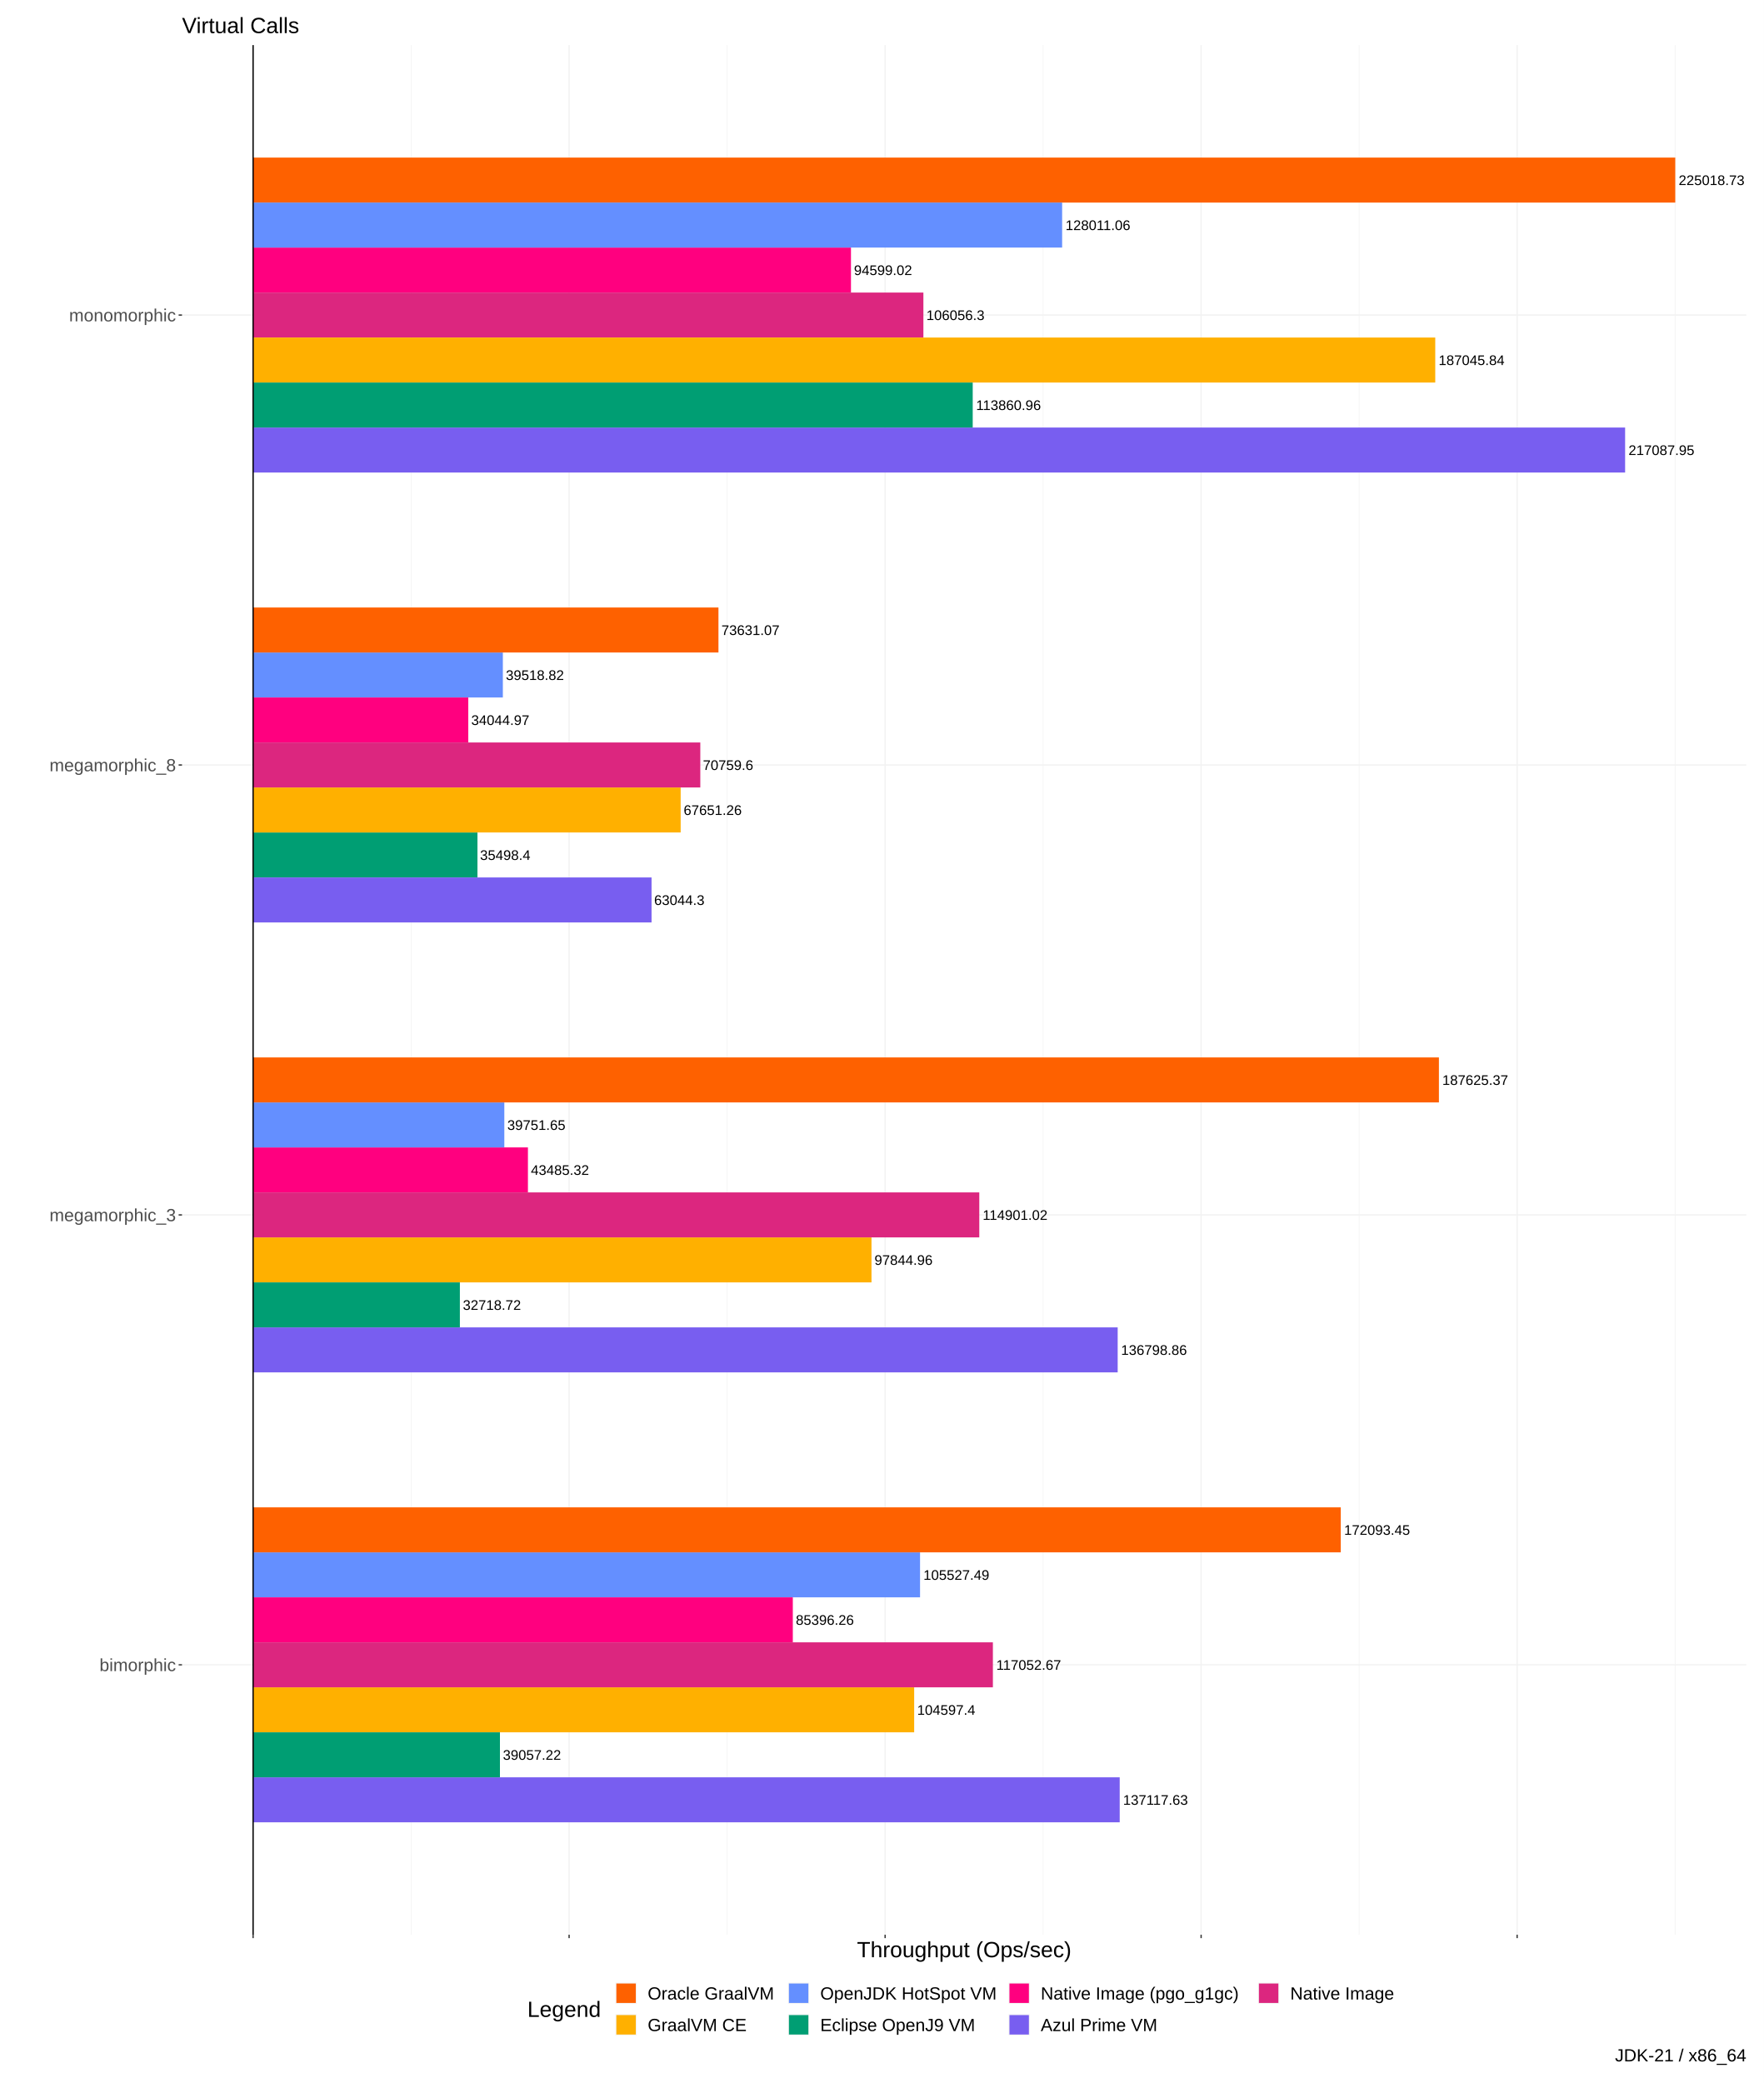
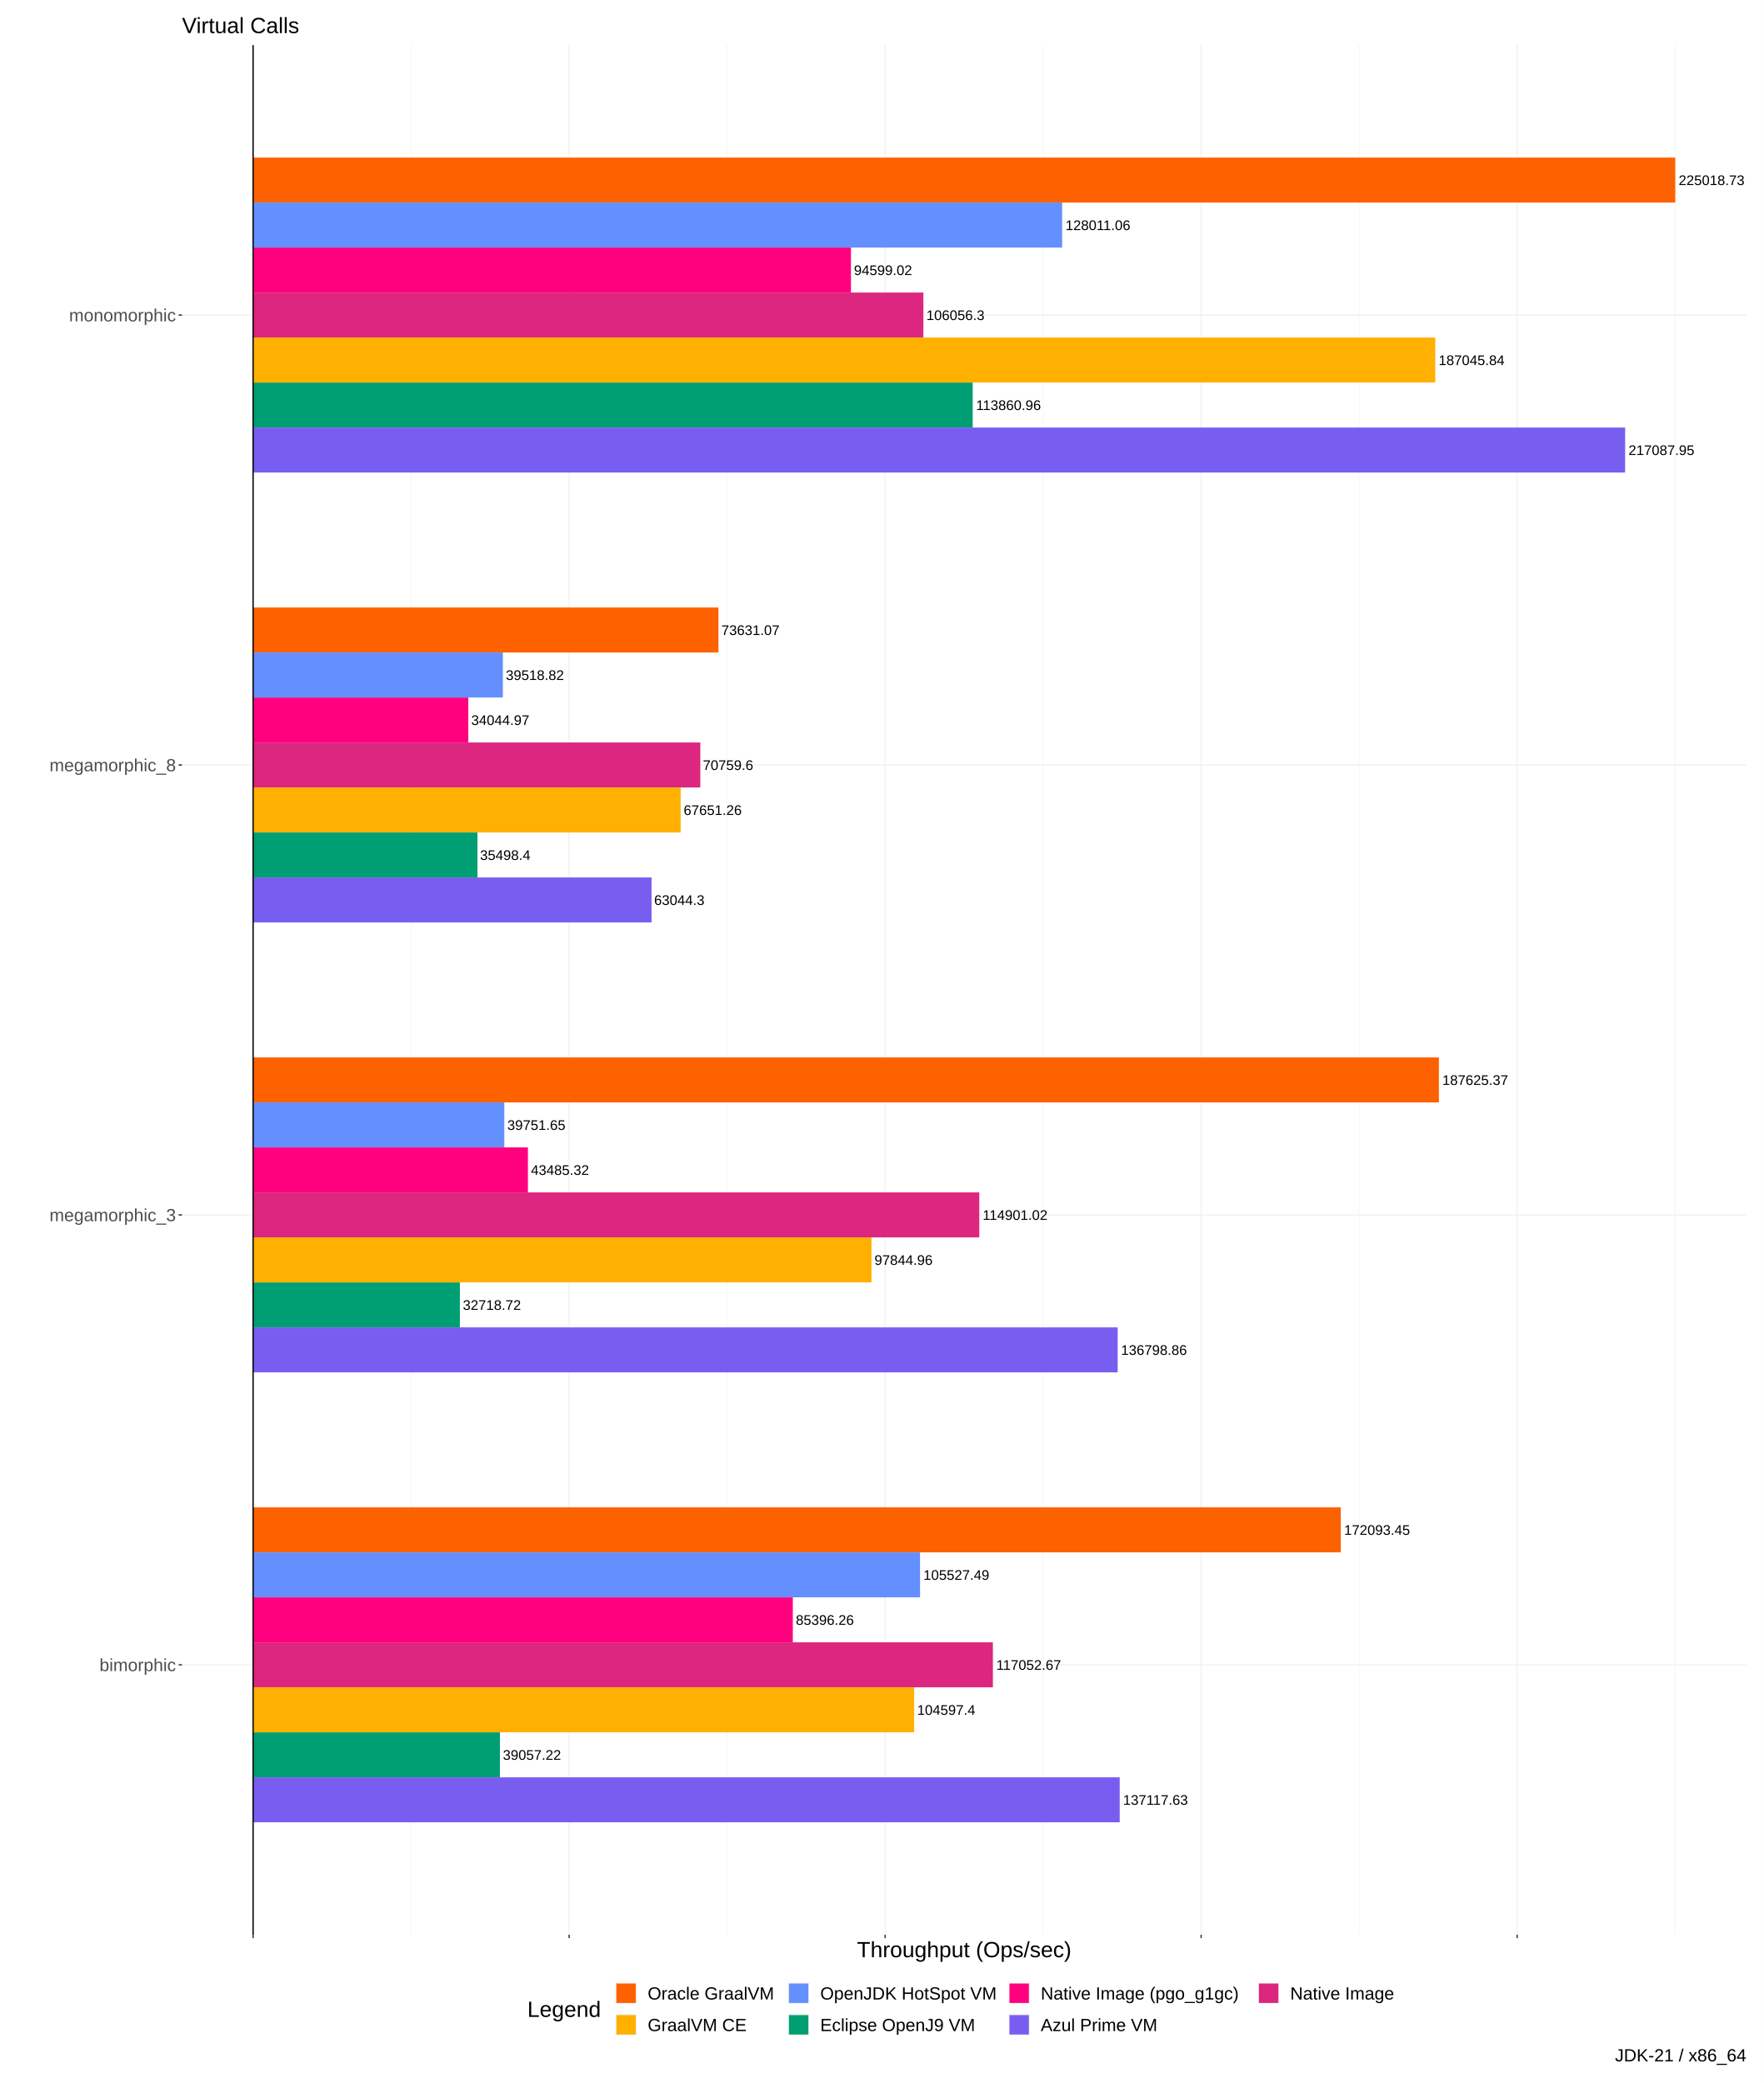
<svg xmlns="http://www.w3.org/2000/svg" class="svglite" width="1440.00pt" height="1700.79pt" viewBox="0 0 1440.00 1700.79">
  <defs>
    <style type="text/css">
    .svglite line, .svglite polyline, .svglite polygon, .svglite path, .svglite rect, .svglite circle {
      fill: none;
      stroke: #000000;
      stroke-linecap: round;
      stroke-linejoin: round;
      stroke-miterlimit: 10.00;
    }
    .svglite text {
      white-space: pre;
    }
  </style>
  </defs>
  <rect width="100%" height="100%" style="stroke: none; fill: #FFFFFF;" />
  <defs>
    <clipPath id="cpMC4wMHwxNDQwLjAwfDAuMDB8MTcwMC43OQ==">
      <rect x="0.00" y="0.00" width="1440.00" height="1700.79" />
    </clipPath>
  </defs>
  <g clip-path="url(#cpMC4wMHwxNDQwLjAwfDAuMDB8MTcwMC43OQ==)">
    <rect x="0.00" y="0.00" width="1440.00" height="1700.79" style="stroke-width: 1.07; stroke: #FFFFFF; fill: #FFFFFF;" />
    <rect x="148.59" y="36.82" width="1277.24" height="1542.94" style="stroke-width: 1.07; stroke: none;" />
    <polyline points="335.65,1579.76 335.65,36.82 " style="stroke-width: 0.53; stroke: #F2F2F2; stroke-linecap: butt;" />
    <polyline points="593.65,1579.76 593.65,36.82 " style="stroke-width: 0.53; stroke: #F2F2F2; stroke-linecap: butt;" />
    <polyline points="851.66,1579.76 851.66,36.82 " style="stroke-width: 0.53; stroke: #F2F2F2; stroke-linecap: butt;" />
    <polyline points="1109.67,1579.76 1109.67,36.82 " style="stroke-width: 0.53; stroke: #F2F2F2; stroke-linecap: butt;" />
    <polyline points="1367.67,1579.76 1367.67,36.82 " style="stroke-width: 0.53; stroke: #F2F2F2; stroke-linecap: butt;" />
    <polyline points="148.59,1359.34 1425.83,1359.34 " style="stroke-width: 1.07; stroke: #F2F2F2; stroke-linecap: butt;" />
    <polyline points="148.59,991.98 1425.83,991.98 " style="stroke-width: 1.07; stroke: #F2F2F2; stroke-linecap: butt;" />
    <polyline points="148.59,624.61 1425.83,624.61 " style="stroke-width: 1.07; stroke: #F2F2F2; stroke-linecap: butt;" />
    <polyline points="148.59,257.24 1425.83,257.24 " style="stroke-width: 1.07; stroke: #F2F2F2; stroke-linecap: butt;" />
    <polyline points="206.64,1579.76 206.64,36.82 " style="stroke-width: 1.07; stroke: #F2F2F2; stroke-linecap: butt;" />
    <polyline points="464.65,1579.76 464.65,36.82 " style="stroke-width: 1.07; stroke: #F2F2F2; stroke-linecap: butt;" />
    <polyline points="722.66,1579.76 722.66,36.82 " style="stroke-width: 1.07; stroke: #F2F2F2; stroke-linecap: butt;" />
    <polyline points="980.66,1579.76 980.66,36.82 " style="stroke-width: 1.07; stroke: #F2F2F2; stroke-linecap: butt;" />
    <polyline points="1238.67,1579.76 1238.67,36.82 " style="stroke-width: 1.07; stroke: #F2F2F2; stroke-linecap: butt;" />
+     <rect x="206.64" y="863.40" width="968.17" height="36.74" style="stroke-width: 1.07; stroke: none; stroke-linecap: butt; stroke-linejoin: miter; fill: #FE6100;" />
+     <rect x="206.64" y="1047.08" width="168.83" height="36.74" style="stroke-width: 1.07; stroke: none; stroke-linecap: butt; stroke-linejoin: miter; fill: #009E73;" />
+     <rect x="206.64" y="1340.98" width="604.01" height="36.74" style="stroke-width: 1.07; stroke: none; stroke-linecap: butt; stroke-linejoin: miter; fill: #DC267F;" />
+     <rect x="206.64" y="496.03" width="379.95" height="36.74" style="stroke-width: 1.07; stroke: none; stroke-linecap: butt; stroke-linejoin: miter; fill: #FE6100;" />
+     <rect x="206.64" y="606.24" width="365.13" height="36.74" style="stroke-width: 1.07; stroke: none; stroke-linecap: butt; stroke-linejoin: miter; fill: #DC267F;" />
    <rect x="206.64" y="1010.35" width="504.89" height="36.74" style="stroke-width: 1.07; stroke: none; stroke-linecap: butt; stroke-linejoin: miter; fill: #FFB000;" />
+     <rect x="206.64" y="642.98" width="349.09" height="36.74" style="stroke-width: 1.07; stroke: none; stroke-linecap: butt; stroke-linejoin: miter; fill: #FFB000;" />
+     <rect x="206.64" y="569.51" width="175.68" height="36.74" style="stroke-width: 1.07; stroke: none; stroke-linecap: butt; stroke-linejoin: miter; fill: #FF007F;" />
+     <rect x="206.64" y="312.35" width="587.54" height="36.74" style="stroke-width: 1.07; stroke: none; stroke-linecap: butt; stroke-linejoin: miter; fill: #009E73;" />
+     <rect x="206.64" y="1083.82" width="705.90" height="36.74" style="stroke-width: 1.07; stroke: none; stroke-linecap: butt; stroke-linejoin: miter; fill: #785EF0;" />
+     <rect x="206.64" y="1414.45" width="201.54" height="36.74" style="stroke-width: 1.07; stroke: none; stroke-linecap: butt; stroke-linejoin: miter; fill: #009E73;" />
+     <rect x="206.64" y="238.88" width="547.27" height="36.74" style="stroke-width: 1.07; stroke: none; stroke-linecap: butt; stroke-linejoin: miter; fill: #DC267F;" />
+     <rect x="206.64" y="532.77" width="203.92" height="36.74" style="stroke-width: 1.07; stroke: none; stroke-linecap: butt; stroke-linejoin: miter; fill: #648FFF;" />
+     <rect x="206.64" y="716.45" width="325.32" height="36.74" style="stroke-width: 1.07; stroke: none; stroke-linecap: butt; stroke-linejoin: miter; fill: #785EF0;" />
+     <rect x="206.64" y="128.67" width="1161.13" height="36.74" style="stroke-width: 1.07; stroke: none; stroke-linecap: butt; stroke-linejoin: miter; fill: #FE6100;" />
+     <rect x="206.64" y="1230.77" width="888.03" height="36.74" style="stroke-width: 1.07; stroke: none; stroke-linecap: butt; stroke-linejoin: miter; fill: #FE6100;" />
+     <rect x="206.64" y="349.09" width="1120.20" height="36.74" style="stroke-width: 1.07; stroke: none; stroke-linecap: butt; stroke-linejoin: miter; fill: #785EF0;" />
+     <rect x="206.64" y="1451.19" width="707.55" height="36.74" style="stroke-width: 1.07; stroke: none; stroke-linecap: butt; stroke-linejoin: miter; fill: #785EF0;" />
    <rect x="206.64" y="1267.50" width="544.54" height="36.74" style="stroke-width: 1.07; stroke: none; stroke-linecap: butt; stroke-linejoin: miter; fill: #648FFF;" />
-     <rect x="206.64" y="532.77" width="203.92" height="36.74" style="stroke-width: 1.07; stroke: none; stroke-linecap: butt; stroke-linejoin: miter; fill: #648FFF;" />
+     <rect x="206.64" y="900.14" width="205.12" height="36.74" style="stroke-width: 1.07; stroke: none; stroke-linecap: butt; stroke-linejoin: miter; fill: #648FFF;" />
+     <rect x="206.64" y="1304.24" width="440.66" height="36.74" style="stroke-width: 1.07; stroke: none; stroke-linecap: butt; stroke-linejoin: miter; fill: #FF007F;" />
+     <rect x="206.64" y="165.40" width="660.55" height="36.74" style="stroke-width: 1.07; stroke: none; stroke-linecap: butt; stroke-linejoin: miter; fill: #648FFF;" />
+     <rect x="206.64" y="973.61" width="592.91" height="36.74" style="stroke-width: 1.07; stroke: none; stroke-linecap: butt; stroke-linejoin: miter; fill: #DC267F;" />
+     <rect x="206.64" y="202.14" width="488.14" height="36.74" style="stroke-width: 1.07; stroke: none; stroke-linecap: butt; stroke-linejoin: miter; fill: #FF007F;" />
+     <rect x="206.64" y="275.61" width="965.18" height="36.74" style="stroke-width: 1.07; stroke: none; stroke-linecap: butt; stroke-linejoin: miter; fill: #FFB000;" />
+     <rect x="206.64" y="1377.71" width="539.74" height="36.74" style="stroke-width: 1.07; stroke: none; stroke-linecap: butt; stroke-linejoin: miter; fill: #FFB000;" />
    <rect x="206.64" y="936.87" width="224.39" height="36.74" style="stroke-width: 1.07; stroke: none; stroke-linecap: butt; stroke-linejoin: miter; fill: #FF007F;" />
-     <rect x="206.64" y="202.14" width="488.14" height="36.74" style="stroke-width: 1.07; stroke: none; stroke-linecap: butt; stroke-linejoin: miter; fill: #FF007F;" />
-     <rect x="206.64" y="973.61" width="592.91" height="36.74" style="stroke-width: 1.07; stroke: none; stroke-linecap: butt; stroke-linejoin: miter; fill: #DC267F;" />
-     <rect x="206.64" y="1083.82" width="705.90" height="36.74" style="stroke-width: 1.07; stroke: none; stroke-linecap: butt; stroke-linejoin: miter; fill: #785EF0;" />
-     <rect x="206.64" y="496.03" width="379.95" height="36.74" style="stroke-width: 1.07; stroke: none; stroke-linecap: butt; stroke-linejoin: miter; fill: #FE6100;" />
-     <rect x="206.64" y="349.09" width="1120.20" height="36.74" style="stroke-width: 1.07; stroke: none; stroke-linecap: butt; stroke-linejoin: miter; fill: #785EF0;" />
-     <rect x="206.64" y="238.88" width="547.27" height="36.74" style="stroke-width: 1.07; stroke: none; stroke-linecap: butt; stroke-linejoin: miter; fill: #DC267F;" />
-     <rect x="206.64" y="569.51" width="175.68" height="36.74" style="stroke-width: 1.07; stroke: none; stroke-linecap: butt; stroke-linejoin: miter; fill: #FF007F;" />
-     <rect x="206.64" y="128.67" width="1161.13" height="36.74" style="stroke-width: 1.07; stroke: none; stroke-linecap: butt; stroke-linejoin: miter; fill: #FE6100;" />
-     <rect x="206.64" y="1304.24" width="440.66" height="36.74" style="stroke-width: 1.07; stroke: none; stroke-linecap: butt; stroke-linejoin: miter; fill: #FF007F;" />
-     <rect x="206.64" y="1230.77" width="888.03" height="36.74" style="stroke-width: 1.07; stroke: none; stroke-linecap: butt; stroke-linejoin: miter; fill: #FE6100;" />
    <rect x="206.64" y="679.72" width="183.18" height="36.74" style="stroke-width: 1.07; stroke: none; stroke-linecap: butt; stroke-linejoin: miter; fill: #009E73;" />
-     <rect x="206.64" y="165.40" width="660.55" height="36.74" style="stroke-width: 1.07; stroke: none; stroke-linecap: butt; stroke-linejoin: miter; fill: #648FFF;" />
-     <rect x="206.64" y="1377.71" width="539.74" height="36.74" style="stroke-width: 1.07; stroke: none; stroke-linecap: butt; stroke-linejoin: miter; fill: #FFB000;" />
-     <rect x="206.64" y="1047.08" width="168.83" height="36.74" style="stroke-width: 1.07; stroke: none; stroke-linecap: butt; stroke-linejoin: miter; fill: #009E73;" />
-     <rect x="206.64" y="1451.19" width="707.55" height="36.74" style="stroke-width: 1.07; stroke: none; stroke-linecap: butt; stroke-linejoin: miter; fill: #785EF0;" />
-     <rect x="206.64" y="275.61" width="965.18" height="36.74" style="stroke-width: 1.07; stroke: none; stroke-linecap: butt; stroke-linejoin: miter; fill: #FFB000;" />
-     <rect x="206.64" y="1340.98" width="604.01" height="36.74" style="stroke-width: 1.07; stroke: none; stroke-linecap: butt; stroke-linejoin: miter; fill: #DC267F;" />
-     <rect x="206.64" y="312.35" width="587.54" height="36.74" style="stroke-width: 1.07; stroke: none; stroke-linecap: butt; stroke-linejoin: miter; fill: #009E73;" />
-     <rect x="206.64" y="900.14" width="205.12" height="36.74" style="stroke-width: 1.07; stroke: none; stroke-linecap: butt; stroke-linejoin: miter; fill: #648FFF;" />
-     <rect x="206.64" y="1414.45" width="201.54" height="36.74" style="stroke-width: 1.07; stroke: none; stroke-linecap: butt; stroke-linejoin: miter; fill: #009E73;" />
-     <rect x="206.64" y="642.98" width="349.09" height="36.74" style="stroke-width: 1.07; stroke: none; stroke-linecap: butt; stroke-linejoin: miter; fill: #FFB000;" />
-     <rect x="206.64" y="863.40" width="968.17" height="36.74" style="stroke-width: 1.07; stroke: none; stroke-linecap: butt; stroke-linejoin: miter; fill: #FE6100;" />
-     <rect x="206.64" y="716.45" width="325.32" height="36.74" style="stroke-width: 1.07; stroke: none; stroke-linecap: butt; stroke-linejoin: miter; fill: #785EF0;" />
-     <rect x="206.64" y="606.24" width="365.13" height="36.74" style="stroke-width: 1.07; stroke: none; stroke-linecap: butt; stroke-linejoin: miter; fill: #DC267F;" />
+     <text x="1177.57" y="885.83" style="font-size: 11.38px; font-family: &quot;Liberation Sans&quot;;" textLength="55.12px" lengthAdjust="spacingAndGlyphs">187625.37</text>
+     <text x="377.91" y="1069.52" style="font-size: 11.38px; font-family: &quot;Liberation Sans&quot;;" textLength="48.61px" lengthAdjust="spacingAndGlyphs">32718.72</text>
+     <text x="813.41" y="1363.41" style="font-size: 11.38px; font-family: &quot;Liberation Sans&quot;;" textLength="55.12px" lengthAdjust="spacingAndGlyphs">117052.67</text>
+     <text x="589.02" y="518.47" style="font-size: 11.38px; font-family: &quot;Liberation Sans&quot;;" textLength="48.61px" lengthAdjust="spacingAndGlyphs">73631.07</text>
+     <text x="573.88" y="628.68" style="font-size: 11.38px; font-family: &quot;Liberation Sans&quot;;" textLength="42.10px" lengthAdjust="spacingAndGlyphs">70759.6</text>
    <text x="713.97" y="1032.78" style="font-size: 11.38px; font-family: &quot;Liberation Sans&quot;;" textLength="48.61px" lengthAdjust="spacingAndGlyphs">97844.96</text>
+     <text x="558.16" y="665.41" style="font-size: 11.38px; font-family: &quot;Liberation Sans&quot;;" textLength="48.61px" lengthAdjust="spacingAndGlyphs">67651.26</text>
+     <text x="384.75" y="591.94" style="font-size: 11.38px; font-family: &quot;Liberation Sans&quot;;" textLength="48.61px" lengthAdjust="spacingAndGlyphs">34044.97</text>
+     <text x="796.94" y="334.78" style="font-size: 11.38px; font-family: &quot;Liberation Sans&quot;;" textLength="55.12px" lengthAdjust="spacingAndGlyphs">113860.96</text>
+     <text x="915.30" y="1106.25" style="font-size: 11.38px; font-family: &quot;Liberation Sans&quot;;" textLength="55.12px" lengthAdjust="spacingAndGlyphs">136798.86</text>
+     <text x="410.61" y="1436.88" style="font-size: 11.38px; font-family: &quot;Liberation Sans&quot;;" textLength="48.61px" lengthAdjust="spacingAndGlyphs">39057.22</text>
+     <text x="756.34" y="261.31" style="font-size: 11.38px; font-family: &quot;Liberation Sans&quot;;" textLength="48.61px" lengthAdjust="spacingAndGlyphs">106056.3</text>
+     <text x="413.00" y="555.20" style="font-size: 11.38px; font-family: &quot;Liberation Sans&quot;;" textLength="48.61px" lengthAdjust="spacingAndGlyphs">39518.82</text>
+     <text x="534.06" y="738.89" style="font-size: 11.38px; font-family: &quot;Liberation Sans&quot;;" textLength="42.10px" lengthAdjust="spacingAndGlyphs">63044.3</text>
+     <text x="1370.53" y="151.10" style="font-size: 11.38px; font-family: &quot;Liberation Sans&quot;;" textLength="55.12px" lengthAdjust="spacingAndGlyphs">225018.73</text>
+     <text x="1097.42" y="1253.20" style="font-size: 11.38px; font-family: &quot;Liberation Sans&quot;;" textLength="55.12px" lengthAdjust="spacingAndGlyphs">172093.45</text>
+     <text x="1329.60" y="371.52" style="font-size: 11.38px; font-family: &quot;Liberation Sans&quot;;" textLength="55.12px" lengthAdjust="spacingAndGlyphs">217087.95</text>
+     <text x="916.94" y="1473.62" style="font-size: 11.38px; font-family: &quot;Liberation Sans&quot;;" textLength="55.12px" lengthAdjust="spacingAndGlyphs">137117.63</text>
    <text x="753.93" y="1289.94" style="font-size: 11.38px; font-family: &quot;Liberation Sans&quot;;" textLength="55.12px" lengthAdjust="spacingAndGlyphs">105527.49</text>
-     <text x="413.00" y="555.20" style="font-size: 11.38px; font-family: &quot;Liberation Sans&quot;;" textLength="48.61px" lengthAdjust="spacingAndGlyphs">39518.82</text>
+     <text x="414.20" y="922.57" style="font-size: 11.38px; font-family: &quot;Liberation Sans&quot;;" textLength="48.61px" lengthAdjust="spacingAndGlyphs">39751.65</text>
+     <text x="649.73" y="1326.67" style="font-size: 11.38px; font-family: &quot;Liberation Sans&quot;;" textLength="48.61px" lengthAdjust="spacingAndGlyphs">85396.26</text>
+     <text x="869.95" y="187.84" style="font-size: 11.38px; font-family: &quot;Liberation Sans&quot;;" textLength="55.12px" lengthAdjust="spacingAndGlyphs">128011.06</text>
+     <text x="802.30" y="996.04" style="font-size: 11.38px; font-family: &quot;Liberation Sans&quot;;" textLength="55.12px" lengthAdjust="spacingAndGlyphs">114901.02</text>
+     <text x="697.22" y="224.57" style="font-size: 11.38px; font-family: &quot;Liberation Sans&quot;;" textLength="48.61px" lengthAdjust="spacingAndGlyphs">94599.02</text>
+     <text x="1174.58" y="298.05" style="font-size: 11.38px; font-family: &quot;Liberation Sans&quot;;" textLength="55.12px" lengthAdjust="spacingAndGlyphs">187045.84</text>
+     <text x="748.81" y="1400.15" style="font-size: 11.38px; font-family: &quot;Liberation Sans&quot;;" textLength="48.61px" lengthAdjust="spacingAndGlyphs">104597.4</text>
    <text x="433.46" y="959.31" style="font-size: 11.38px; font-family: &quot;Liberation Sans&quot;;" textLength="48.61px" lengthAdjust="spacingAndGlyphs">43485.32</text>
-     <text x="697.22" y="224.57" style="font-size: 11.38px; font-family: &quot;Liberation Sans&quot;;" textLength="48.61px" lengthAdjust="spacingAndGlyphs">94599.02</text>
-     <text x="802.30" y="996.04" style="font-size: 11.38px; font-family: &quot;Liberation Sans&quot;;" textLength="55.12px" lengthAdjust="spacingAndGlyphs">114901.02</text>
-     <text x="915.30" y="1106.25" style="font-size: 11.38px; font-family: &quot;Liberation Sans&quot;;" textLength="55.12px" lengthAdjust="spacingAndGlyphs">136798.86</text>
-     <text x="589.02" y="518.47" style="font-size: 11.38px; font-family: &quot;Liberation Sans&quot;;" textLength="48.61px" lengthAdjust="spacingAndGlyphs">73631.07</text>
-     <text x="1329.60" y="371.52" style="font-size: 11.38px; font-family: &quot;Liberation Sans&quot;;" textLength="55.12px" lengthAdjust="spacingAndGlyphs">217087.95</text>
-     <text x="756.34" y="261.31" style="font-size: 11.38px; font-family: &quot;Liberation Sans&quot;;" textLength="48.61px" lengthAdjust="spacingAndGlyphs">106056.3</text>
-     <text x="384.75" y="591.94" style="font-size: 11.38px; font-family: &quot;Liberation Sans&quot;;" textLength="48.61px" lengthAdjust="spacingAndGlyphs">34044.97</text>
-     <text x="1370.53" y="151.10" style="font-size: 11.38px; font-family: &quot;Liberation Sans&quot;;" textLength="55.12px" lengthAdjust="spacingAndGlyphs">225018.73</text>
-     <text x="649.73" y="1326.67" style="font-size: 11.38px; font-family: &quot;Liberation Sans&quot;;" textLength="48.61px" lengthAdjust="spacingAndGlyphs">85396.26</text>
-     <text x="1097.42" y="1253.20" style="font-size: 11.38px; font-family: &quot;Liberation Sans&quot;;" textLength="55.12px" lengthAdjust="spacingAndGlyphs">172093.45</text>
    <text x="391.92" y="702.15" style="font-size: 11.38px; font-family: &quot;Liberation Sans&quot;;" textLength="42.10px" lengthAdjust="spacingAndGlyphs">35498.4</text>
-     <text x="869.95" y="187.84" style="font-size: 11.38px; font-family: &quot;Liberation Sans&quot;;" textLength="55.12px" lengthAdjust="spacingAndGlyphs">128011.06</text>
-     <text x="748.81" y="1400.15" style="font-size: 11.38px; font-family: &quot;Liberation Sans&quot;;" textLength="48.61px" lengthAdjust="spacingAndGlyphs">104597.4</text>
-     <text x="377.91" y="1069.52" style="font-size: 11.38px; font-family: &quot;Liberation Sans&quot;;" textLength="48.61px" lengthAdjust="spacingAndGlyphs">32718.72</text>
-     <text x="916.94" y="1473.62" style="font-size: 11.38px; font-family: &quot;Liberation Sans&quot;;" textLength="55.12px" lengthAdjust="spacingAndGlyphs">137117.63</text>
-     <text x="1174.58" y="298.05" style="font-size: 11.38px; font-family: &quot;Liberation Sans&quot;;" textLength="55.12px" lengthAdjust="spacingAndGlyphs">187045.84</text>
-     <text x="813.41" y="1363.41" style="font-size: 11.38px; font-family: &quot;Liberation Sans&quot;;" textLength="55.12px" lengthAdjust="spacingAndGlyphs">117052.67</text>
-     <text x="796.94" y="334.78" style="font-size: 11.38px; font-family: &quot;Liberation Sans&quot;;" textLength="55.12px" lengthAdjust="spacingAndGlyphs">113860.96</text>
-     <text x="414.20" y="922.57" style="font-size: 11.38px; font-family: &quot;Liberation Sans&quot;;" textLength="48.61px" lengthAdjust="spacingAndGlyphs">39751.65</text>
-     <text x="410.61" y="1436.88" style="font-size: 11.38px; font-family: &quot;Liberation Sans&quot;;" textLength="48.61px" lengthAdjust="spacingAndGlyphs">39057.22</text>
-     <text x="558.16" y="665.41" style="font-size: 11.38px; font-family: &quot;Liberation Sans&quot;;" textLength="48.61px" lengthAdjust="spacingAndGlyphs">67651.26</text>
-     <text x="1177.57" y="885.83" style="font-size: 11.38px; font-family: &quot;Liberation Sans&quot;;" textLength="55.12px" lengthAdjust="spacingAndGlyphs">187625.37</text>
-     <text x="534.06" y="738.89" style="font-size: 11.38px; font-family: &quot;Liberation Sans&quot;;" textLength="42.10px" lengthAdjust="spacingAndGlyphs">63044.3</text>
-     <text x="573.88" y="628.68" style="font-size: 11.38px; font-family: &quot;Liberation Sans&quot;;" textLength="42.10px" lengthAdjust="spacingAndGlyphs">70759.6</text>
    <line x1="206.64" y1="1579.76" x2="206.64" y2="36.82" style="stroke-width: 1.07; stroke-linecap: butt;" />
    <text x="143.65" y="1364.48" text-anchor="end" style="font-size: 14.40px;fill: #4D4D4D; font-family: &quot;Liberation Sans&quot;;" textLength="69.03px" lengthAdjust="spacingAndGlyphs">bimorphic</text>
    <text x="143.65" y="997.12" text-anchor="end" style="font-size: 14.40px;fill: #4D4D4D; font-family: &quot;Liberation Sans&quot;;" textLength="109.57px" lengthAdjust="spacingAndGlyphs">megamorphic_3</text>
    <text x="143.65" y="629.75" text-anchor="end" style="font-size: 14.40px;fill: #4D4D4D; font-family: &quot;Liberation Sans&quot;;" textLength="109.57px" lengthAdjust="spacingAndGlyphs">megamorphic_8</text>
    <text x="143.65" y="262.39" text-anchor="end" style="font-size: 14.40px;fill: #4D4D4D; font-family: &quot;Liberation Sans&quot;;" textLength="96.22px" lengthAdjust="spacingAndGlyphs">monomorphic</text>
    <polyline points="145.85,1359.34 148.59,1359.34 " style="stroke-width: 1.07; stroke: #333333; stroke-linecap: butt;" />
    <polyline points="145.85,991.98 148.59,991.98 " style="stroke-width: 1.07; stroke: #333333; stroke-linecap: butt;" />
    <polyline points="145.85,624.61 148.59,624.61 " style="stroke-width: 1.07; stroke: #333333; stroke-linecap: butt;" />
    <polyline points="145.85,257.24 148.59,257.24 " style="stroke-width: 1.07; stroke: #333333; stroke-linecap: butt;" />
    <polyline points="206.64,1582.50 206.64,1579.76 " style="stroke-width: 1.07; stroke: #333333; stroke-linecap: butt;" />
    <polyline points="464.65,1582.50 464.65,1579.76 " style="stroke-width: 1.07; stroke: #333333; stroke-linecap: butt;" />
    <polyline points="722.66,1582.50 722.66,1579.76 " style="stroke-width: 1.07; stroke: #333333; stroke-linecap: butt;" />
    <polyline points="980.66,1582.50 980.66,1579.76 " style="stroke-width: 1.07; stroke: #333333; stroke-linecap: butt;" />
    <polyline points="1238.67,1582.50 1238.67,1579.76 " style="stroke-width: 1.07; stroke: #333333; stroke-linecap: butt;" />
    <text x="787.21" y="1598.10" text-anchor="middle" style="font-size: 18.00px; font-family: &quot;Liberation Sans&quot;;" textLength="184.84px" lengthAdjust="spacingAndGlyphs">Throughput (Ops/sec)</text>
    <rect x="425.08" y="1613.37" width="724.26" height="54.02" style="stroke-width: 1.07; stroke: none; fill: #FFFFFF;" />
    <text x="430.56" y="1646.81" style="font-size: 18.00px; font-family: &quot;Liberation Sans&quot;;" textLength="63.01px" lengthAdjust="spacingAndGlyphs">Legend</text>
    <rect x="502.53" y="1618.85" width="17.28" height="17.28" style="stroke-width: 1.07; stroke: none; fill: #F2F2F2;" />
    <rect x="503.24" y="1619.56" width="15.86" height="15.86" style="stroke-width: 1.07; stroke: none; stroke-linecap: butt; stroke-linejoin: miter; fill: #FE6100;" />
    <rect x="643.43" y="1618.85" width="17.28" height="17.28" style="stroke-width: 1.07; stroke: none; fill: #F2F2F2;" />
    <rect x="644.14" y="1619.56" width="15.86" height="15.86" style="stroke-width: 1.07; stroke: none; stroke-linecap: butt; stroke-linejoin: miter; fill: #648FFF;" />
    <rect x="823.47" y="1618.85" width="17.28" height="17.28" style="stroke-width: 1.07; stroke: none; fill: #F2F2F2;" />
    <rect x="824.18" y="1619.56" width="15.86" height="15.86" style="stroke-width: 1.07; stroke: none; stroke-linecap: butt; stroke-linejoin: miter; fill: #FF007F;" />
    <rect x="1027.15" y="1618.85" width="17.28" height="17.28" style="stroke-width: 1.07; stroke: none; fill: #F2F2F2;" />
    <rect x="1027.86" y="1619.56" width="15.86" height="15.86" style="stroke-width: 1.07; stroke: none; stroke-linecap: butt; stroke-linejoin: miter; fill: #DC267F;" />
    <rect x="502.53" y="1644.64" width="17.28" height="17.28" style="stroke-width: 1.07; stroke: none; fill: #F2F2F2;" />
    <rect x="503.24" y="1645.35" width="15.86" height="15.86" style="stroke-width: 1.07; stroke: none; stroke-linecap: butt; stroke-linejoin: miter; fill: #FFB000;" />
    <rect x="643.43" y="1644.64" width="17.28" height="17.28" style="stroke-width: 1.07; stroke: none; fill: #F2F2F2;" />
    <rect x="644.14" y="1645.35" width="15.86" height="15.86" style="stroke-width: 1.07; stroke: none; stroke-linecap: butt; stroke-linejoin: miter; fill: #009E73;" />
    <rect x="823.47" y="1644.64" width="17.28" height="17.28" style="stroke-width: 1.07; stroke: none; fill: #F2F2F2;" />
    <rect x="824.18" y="1645.35" width="15.86" height="15.86" style="stroke-width: 1.07; stroke: none; stroke-linecap: butt; stroke-linejoin: miter; fill: #785EF0;" />
    <text x="528.78" y="1632.63" style="font-size: 14.40px; font-family: &quot;Liberation Sans&quot;;" textLength="105.69px" lengthAdjust="spacingAndGlyphs">Oracle GraalVM</text>
    <text x="669.68" y="1632.63" style="font-size: 14.40px; font-family: &quot;Liberation Sans&quot;;" textLength="144.83px" lengthAdjust="spacingAndGlyphs">OpenJDK HotSpot VM</text>
    <text x="849.72" y="1632.63" style="font-size: 14.40px; font-family: &quot;Liberation Sans&quot;;" textLength="168.47px" lengthAdjust="spacingAndGlyphs">Native Image (pgo_g1gc)</text>
    <text x="1053.40" y="1632.63" style="font-size: 14.40px; font-family: &quot;Liberation Sans&quot;;" textLength="90.46px" lengthAdjust="spacingAndGlyphs">Native Image</text>
    <text x="528.78" y="1658.42" style="font-size: 14.40px; font-family: &quot;Liberation Sans&quot;;" textLength="78.80px" lengthAdjust="spacingAndGlyphs">GraalVM CE</text>
    <text x="669.68" y="1658.42" style="font-size: 14.40px; font-family: &quot;Liberation Sans&quot;;" textLength="124.62px" lengthAdjust="spacingAndGlyphs">Eclipse OpenJ9 VM</text>
    <text x="849.72" y="1658.42" style="font-size: 14.40px; font-family: &quot;Liberation Sans&quot;;" textLength="97.67px" lengthAdjust="spacingAndGlyphs">Azul Prime VM</text>
    <text x="148.59" y="27.03" style="font-size: 18.00px; font-family: &quot;Liberation Sans&quot;;" textLength="99.32px" lengthAdjust="spacingAndGlyphs">Virtual Calls</text>
    <text x="1425.83" y="1683.16" text-anchor="end" style="font-size: 14.40px; font-family: &quot;Liberation Sans&quot;;" textLength="104.20px" lengthAdjust="spacingAndGlyphs">JDK-21 / x86_64</text>
  </g>
</svg>
